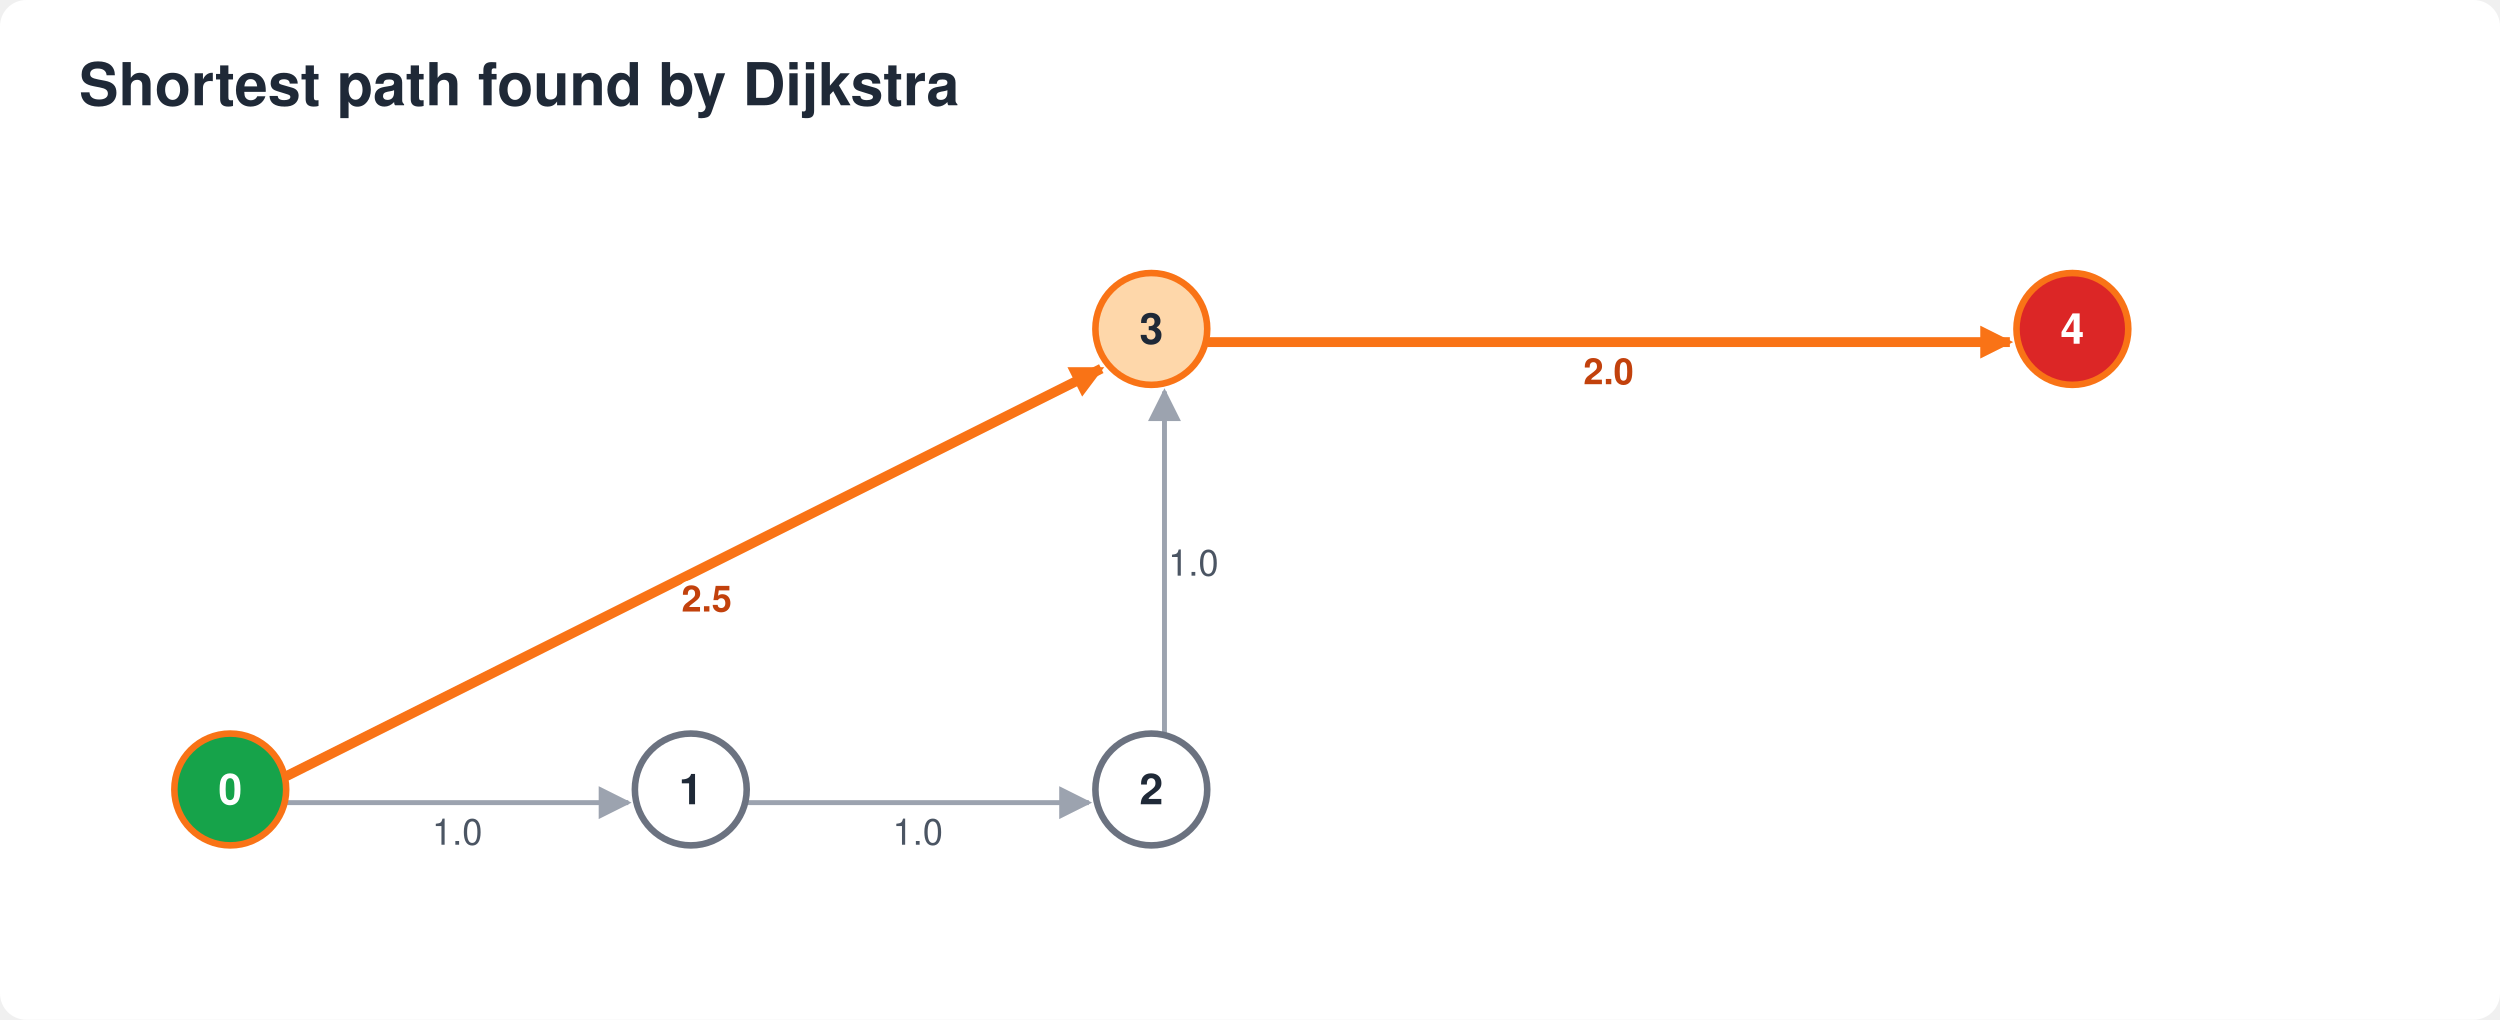
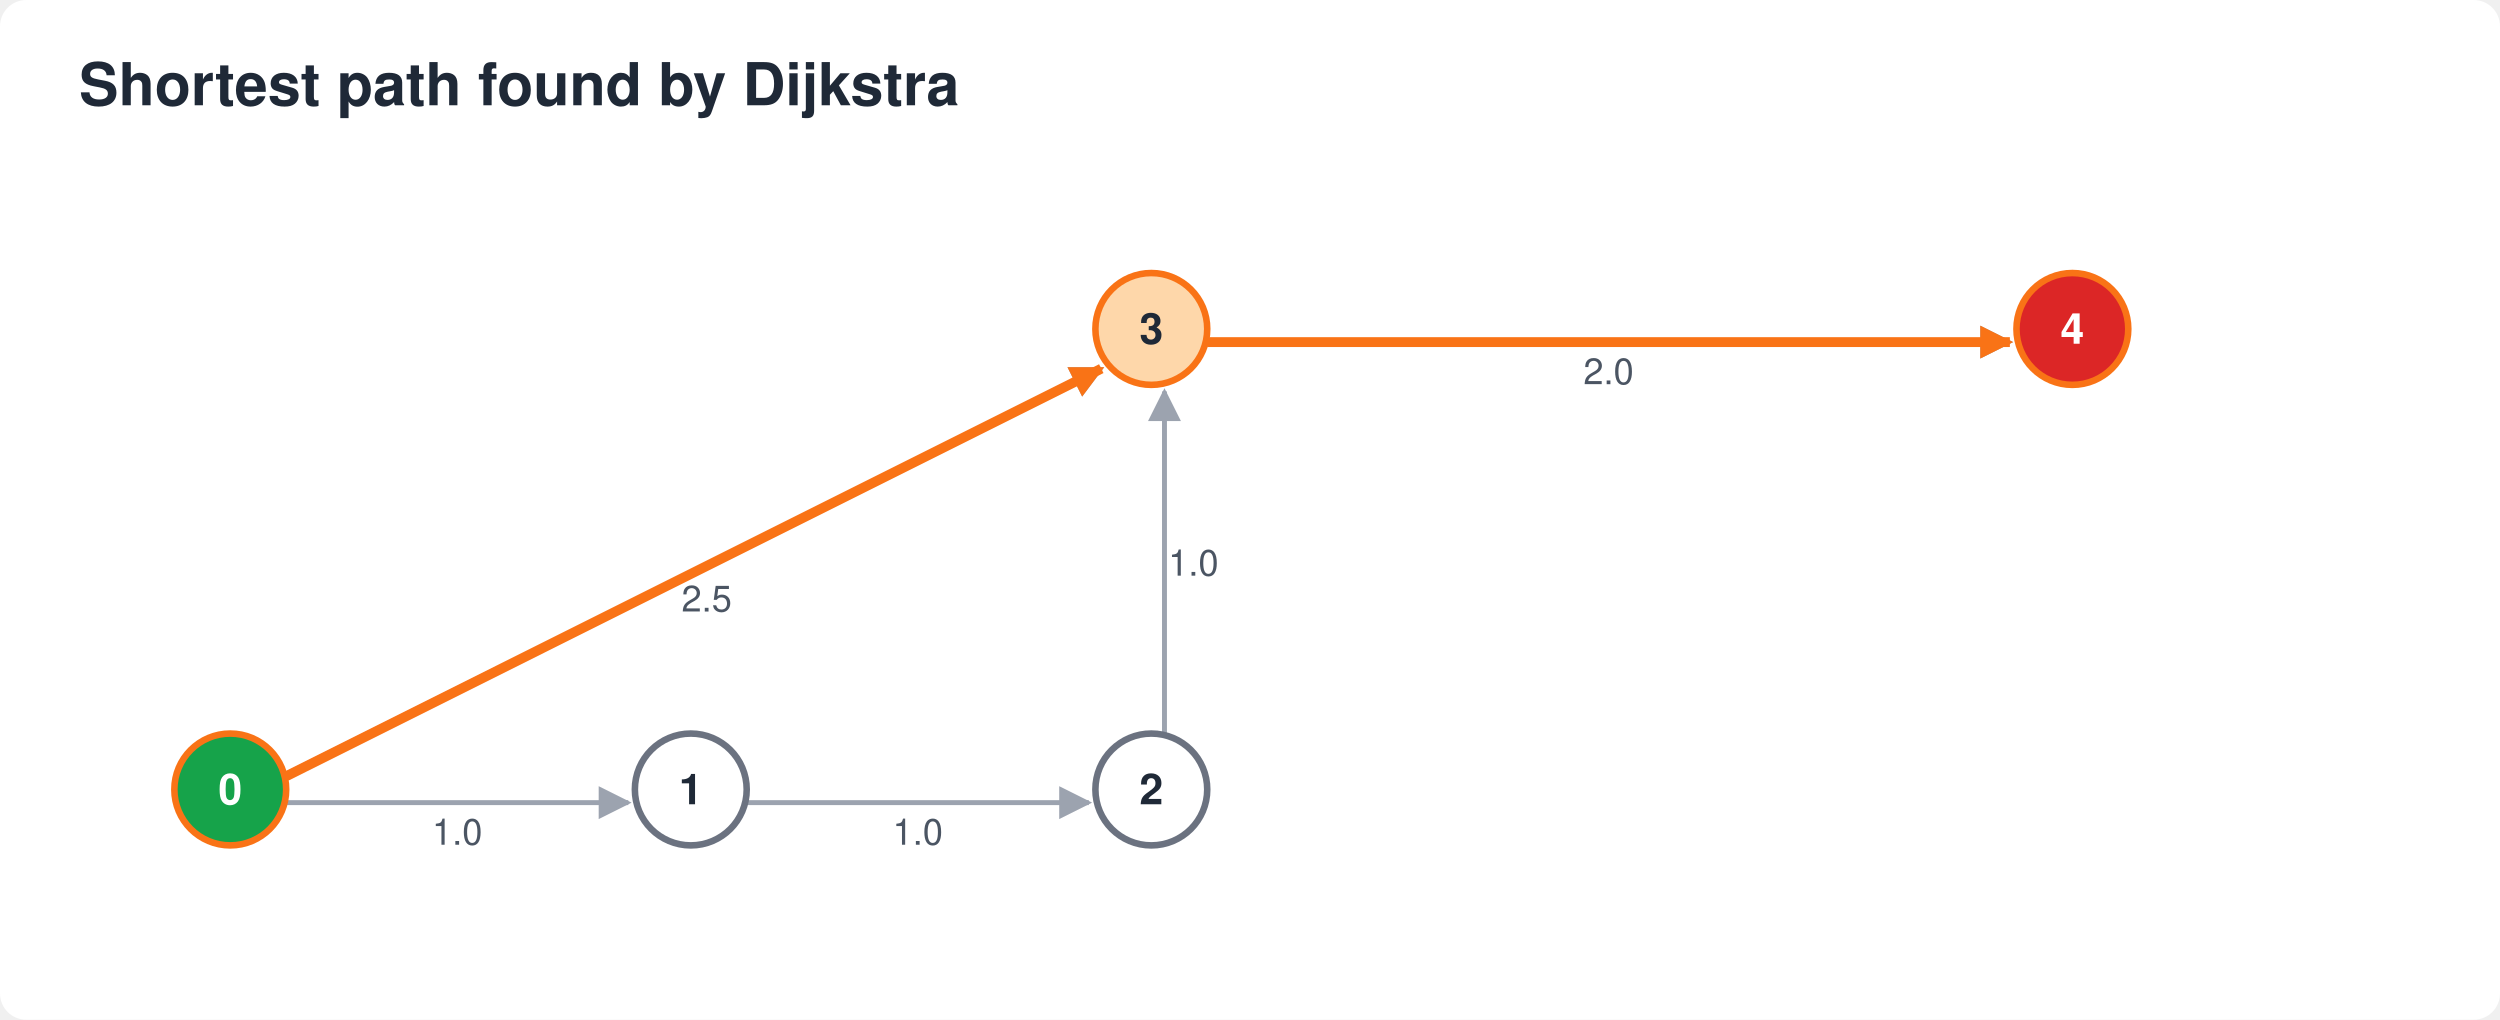
<svg xmlns="http://www.w3.org/2000/svg" viewBox="0 0 760 310" width="760" height="310" role="img" aria-label="Shortest path found by Dijkstra">
  <style>text{font-family:-apple-system,Segoe UI,Helvetica,Arial,sans-serif;fill:#1f2937}.h{font-size:18px;font-weight:600}.t{font-size:13px;font-weight:600}.s{font-size:11px;fill:#4b5563}.ax{font-size:11px;fill:#6b7280}.e0{fill:#dbeafe}.e1{fill:#cee1fc}.e2{fill:#c2d8fb}.e3{fill:#b6cffa}.e4{fill:#aac6f8}.e5{fill:#9ebdf7}.e6{fill:#92b4f6}.e7{fill:#86abf5}.e8{fill:#79a2f3}.e9{fill:#6d99f2}.e10{fill:#6190f1}.e11{fill:#5587f0}.e12{fill:#497eee}.e13{fill:#3d75ed}.e14{fill:#316cec}.e15{fill:#2563eb}.free{fill:#f3f4f6}.wall{fill:#1f2937}</style>
-   <style>@keyframes pe{0%,51.724%{opacity:0}56.322%,94.253%{opacity:1}100%{opacity:0}}.pe{animation:pe 8.700s linear infinite}@keyframes n1{0%,10.345%{fill:#fff;stroke:#6b7280;stroke-width:2px}10.356%,20.690%{fill:#dbeafe;stroke:#2563eb;stroke-width:5px}20.701%,51.724%{fill:#dbeafe;stroke:#2563eb;stroke-width:2px}51.736%,94.253%{fill:#dbeafe;stroke:#2563eb;stroke-width:2px}100%{fill:#fff;stroke:#6b7280;stroke-width:2px}}.n1{animation:n1 8.700s linear infinite}@keyframes n2{0%,20.690%{fill:#fff;stroke:#6b7280;stroke-width:2px}20.701%,31.034%{fill:#dbeafe;stroke:#2563eb;stroke-width:5px}31.046%,51.724%{fill:#dbeafe;stroke:#2563eb;stroke-width:2px}51.736%,94.253%{fill:#dbeafe;stroke:#2563eb;stroke-width:2px}100%{fill:#fff;stroke:#6b7280;stroke-width:2px}}.n2{animation:n2 8.700s linear infinite}@keyframes n3{0%,31.034%{fill:#fff;stroke:#6b7280;stroke-width:2px}31.046%,41.379%{fill:#dbeafe;stroke:#2563eb;stroke-width:5px}41.391%,51.724%{fill:#dbeafe;stroke:#2563eb;stroke-width:2px}51.736%,94.253%{fill:#fed7aa;stroke:#f97316;stroke-width:2px}100%{fill:#fff;stroke:#6b7280;stroke-width:2px}}.n3{animation:n3 8.700s linear infinite}@media (prefers-reduced-motion:reduce){[class*="n"],.pe{animation:none!important}}</style>
+   <style>@keyframes pe{0%,51.724%{opacity:0}56.322%,94.253%{opacity:1}100%{opacity:0}}.pe{animation:pe 8.700s linear infinite}@keyframes pl{0%,51.724%{fill:#4b5563;font-weight:400}51.736%,94.253%{fill:#c2410c;font-weight:600}100%{fill:#4b5563;font-weight:400}}.pl{animation:pl 8.700s linear infinite}@keyframes n1{0%,10.345%{fill:#fff;stroke:#6b7280;stroke-width:2px}10.356%,20.690%{fill:#dbeafe;stroke:#2563eb;stroke-width:5px}20.701%,51.724%{fill:#dbeafe;stroke:#2563eb;stroke-width:2px}51.736%,94.253%{fill:#dbeafe;stroke:#2563eb;stroke-width:2px}100%{fill:#fff;stroke:#6b7280;stroke-width:2px}}.n1{animation:n1 8.700s linear infinite}@keyframes n2{0%,20.690%{fill:#fff;stroke:#6b7280;stroke-width:2px}20.701%,31.034%{fill:#dbeafe;stroke:#2563eb;stroke-width:5px}31.046%,51.724%{fill:#dbeafe;stroke:#2563eb;stroke-width:2px}51.736%,94.253%{fill:#dbeafe;stroke:#2563eb;stroke-width:2px}100%{fill:#fff;stroke:#6b7280;stroke-width:2px}}.n2{animation:n2 8.700s linear infinite}@keyframes n3{0%,31.034%{fill:#fff;stroke:#6b7280;stroke-width:2px}31.046%,41.379%{fill:#dbeafe;stroke:#2563eb;stroke-width:5px}41.391%,51.724%{fill:#dbeafe;stroke:#2563eb;stroke-width:2px}51.736%,94.253%{fill:#fed7aa;stroke:#f97316;stroke-width:2px}100%{fill:#fff;stroke:#6b7280;stroke-width:2px}}.n3{animation:n3 8.700s linear infinite}@media (prefers-reduced-motion:reduce){[class*="n"],.pe,.pl{animation:none!important}}</style>
  <defs>
    <marker id="a" viewBox="0 0 10 10" refX="9" refY="5" markerUnits="userSpaceOnUse" markerWidth="10" markerHeight="10" orient="auto">
      <path d="M0,0 L10,5 L0,10 z" fill="#9ca3af" />
    </marker>
    <marker id="b" viewBox="0 0 10 10" refX="9" refY="5" markerUnits="userSpaceOnUse" markerWidth="10" markerHeight="10" orient="auto">
      <path d="M0,0 L10,5 L0,10 z" fill="#f97316" />
    </marker>
  </defs>
  <rect width="100%" height="100%" fill="#fff" rx="8" />
  <text class="h" x="24" y="32">Shortest path found by Dijkstra</text>
  <line x1="87.00" y1="244.00" x2="191.00" y2="244.00" stroke="#9ca3af" stroke-width="1.5" marker-end="url(#a)" />
  <text class="s" x="139.00" y="256.80" text-anchor="middle" style="paint-order:stroke;stroke:#fff;stroke-width:3px;">1.0</text>
+   <line x1="86.99" y1="235.98" x2="334.79" y2="112.07" stroke="#9ca3af" stroke-width="1.5" marker-end="url(#a)" />
+   <text class="s pl" x="214.83" y="185.90" text-anchor="middle" style="paint-order:stroke;stroke:#fff;stroke-width:3px;">2.5</text>
  <line x1="227.00" y1="244.00" x2="331.00" y2="244.00" stroke="#9ca3af" stroke-width="1.5" marker-end="url(#a)" />
  <text class="s" x="279.00" y="256.80" text-anchor="middle" style="paint-order:stroke;stroke:#fff;stroke-width:3px;">1.0</text>
  <line x1="354.00" y1="223.00" x2="354.00" y2="119.00" stroke="#9ca3af" stroke-width="1.5" marker-end="url(#a)" />
  <text class="s" x="362.80" y="175.00" text-anchor="middle" style="paint-order:stroke;stroke:#fff;stroke-width:3px;">1.0</text>
+   <line x1="367.00" y1="104.00" x2="611.00" y2="104.00" stroke="#9ca3af" stroke-width="1.5" marker-end="url(#a)" />
+   <text class="s pl" x="489.00" y="116.80" text-anchor="middle" style="paint-order:stroke;stroke:#fff;stroke-width:3px;">2.0</text>
  <line class="pe" x1="86.99" y1="235.98" x2="334.79" y2="112.07" stroke="#f97316" stroke-width="3" marker-end="url(#b)" />
-   <text class="s pe" x="214.83" y="185.90" text-anchor="middle" style="paint-order:stroke;stroke:#fff;stroke-width:3px;fill:#c2410c;font-weight:600">2.5</text>
  <line class="pe" x1="367.00" y1="104.00" x2="611.00" y2="104.00" stroke="#f97316" stroke-width="3" marker-end="url(#b)" />
-   <text class="s pe" x="489.00" y="116.80" text-anchor="middle" style="paint-order:stroke;stroke:#fff;stroke-width:3px;fill:#c2410c;font-weight:600">2.0</text>
  <circle cx="70.00" cy="240.00" r="17" fill="#16a34a" stroke="#f97316" stroke-width="2" />
  <text class="t" x="70.00" y="244.50" text-anchor="middle" style="fill:#fff">0</text>
  <circle class="n1" cx="210.00" cy="240.00" r="17" fill="#fff" stroke="#6b7280" stroke-width="2" />
  <text class="t" x="210.00" y="244.50" text-anchor="middle">1</text>
  <circle class="n2" cx="350.00" cy="240.00" r="17" fill="#fff" stroke="#6b7280" stroke-width="2" />
  <text class="t" x="350.00" y="244.50" text-anchor="middle">2</text>
  <circle class="n3" cx="350.00" cy="100.00" r="17" fill="#fed7aa" stroke="#f97316" stroke-width="2" />
  <text class="t" x="350.00" y="104.50" text-anchor="middle">3</text>
  <circle cx="630.00" cy="100.00" r="17" fill="#dc2626" stroke="#f97316" stroke-width="2" />
  <text class="t" x="630.00" y="104.50" text-anchor="middle" style="fill:#fff">4</text>
</svg>
